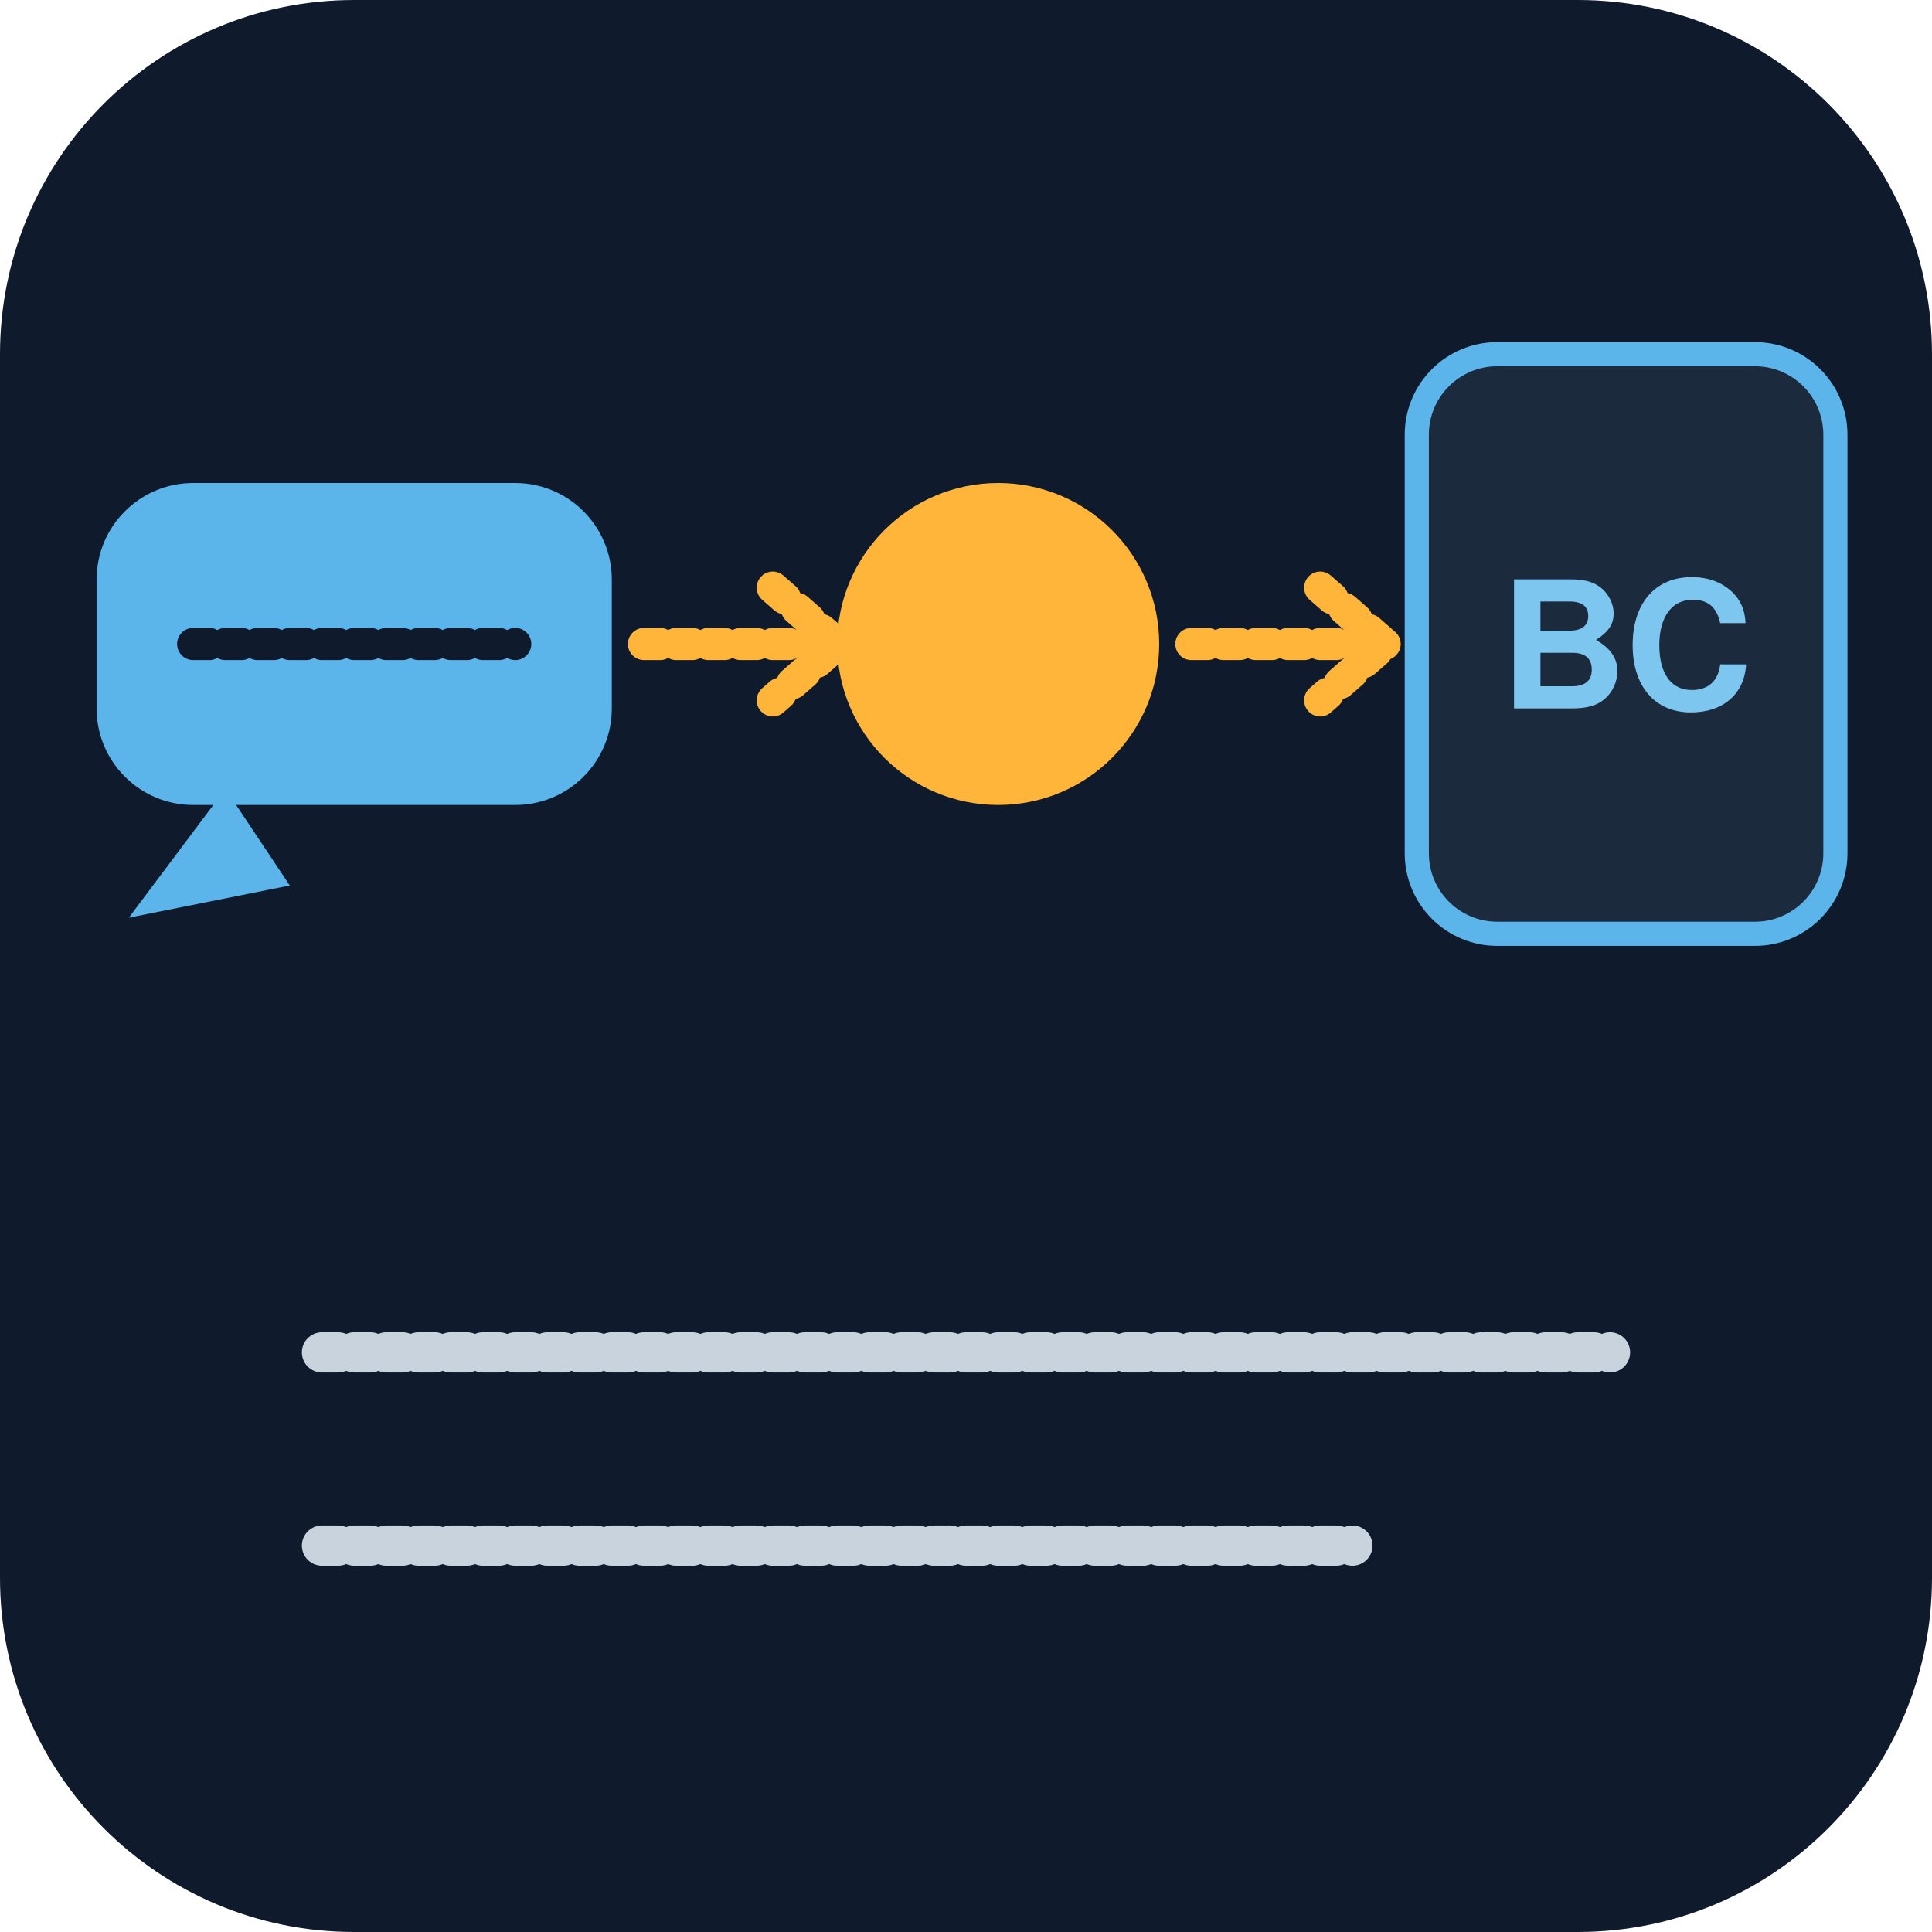
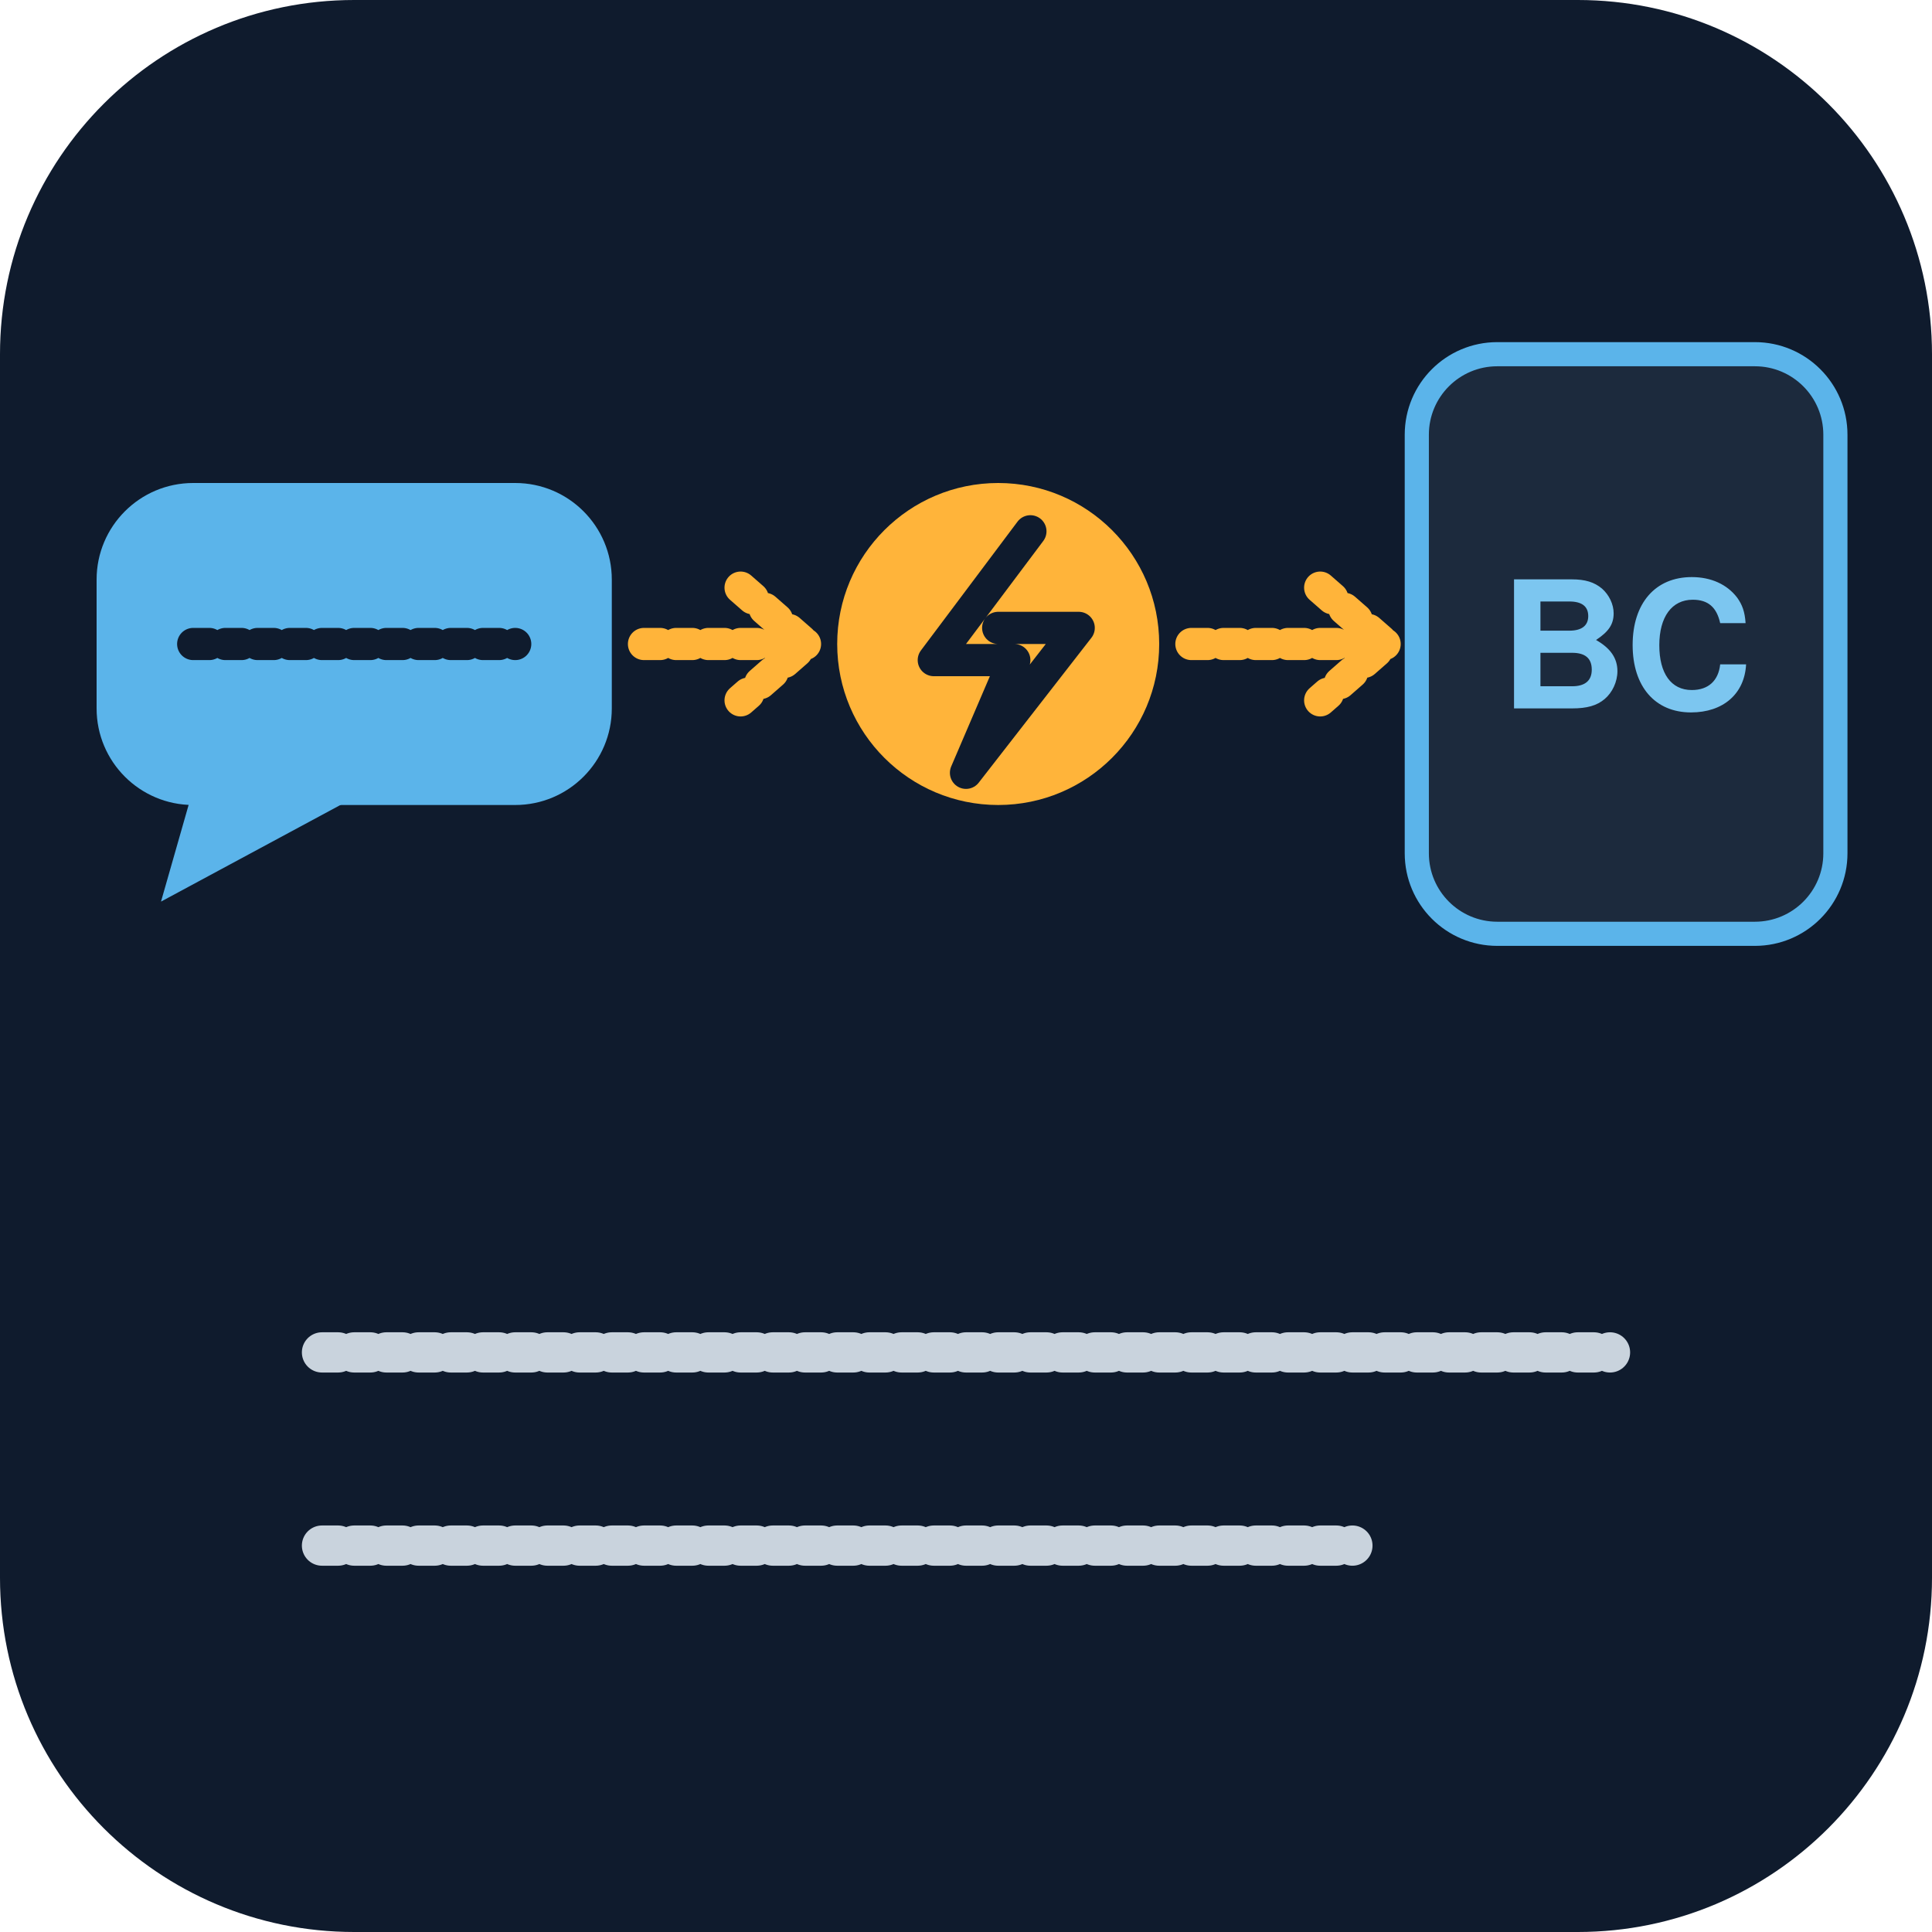
<svg xmlns="http://www.w3.org/2000/svg" viewBox="0 0 120 120" width="120" height="120" role="img">
  <style>@keyframes fade{0%{opacity:0}15.12%,43.21%,100%{opacity:1}}
@keyframes dr{0%{stroke-dashoffset:1}25.93%,43.21%,100%{stroke-dashoffset:0}}
@keyframes pop{0%{opacity:0;transform:scale(.3)}15.12%,43.21%,100%{opacity:1;transform:scale(1)}}
.f{animation:fade 8.1s ease-out both infinite alternate}
.d{stroke-dasharray:1;animation:dr 8.1s ease-out both infinite alternate}
.p{transform-box:fill-box;transform-origin:center;animation:pop 8.1s ease-out both infinite alternate}
@media (prefers-reduced-motion: reduce){*{animation:none!important}}</style>
  <rect width="120" height="120" rx="22" fill="#0f1b2d" />
  <g class="p" style="animation-delay:0s">
    <g>
      <rect x="6" y="30" width="32" height="20" rx="6" fill="#5bb4ea" />
-       <path d="M14,49 l-6,8 l10,-2 z" fill="#5bb4ea" />
+       <path d="M12,49 L23,49 L10,56 z" fill="#5bb4ea" />
    </g>
  </g>
  <path class="d" style="animation-delay:0.4s" pathLength="1" d="M12,40 H32" stroke="#0f1b2d" stroke-width="2" stroke-linecap="round" stroke-linejoin="round" fill="none" />
-   <path class="d" style="animation-delay:1.0s" pathLength="1" d="M40,40 H52 M48,36.5 L52,40 L48,43.5" stroke="#ffb43a" stroke-width="2" stroke-linecap="round" stroke-linejoin="round" fill="none" />
+   <path class="d" style="animation-delay:1.0s" pathLength="1" d="M40,40 H50 M46,36.5 L50,40 L46,43.5" stroke="#ffb43a" stroke-width="2" stroke-linecap="round" stroke-linejoin="round" fill="none" />
  <g class="p" style="animation-delay:1.5s">
    <g>
      <circle cx="62" cy="40" r="10" fill="#ffb43a" />
-       <path d="M64,33 L58,41 H63 L60,48 L67,39 H62" stroke="#0f1b2d" stroke-width="0" stroke-linecap="round" stroke-linejoin="round" fill="none" />
+       <path d="M64,33 L58,41 H63 L60,48 L67,39 H62" stroke="#0f1b2d" stroke-width="2" stroke-linecap="round" stroke-linejoin="round" fill="none" />
    </g>
  </g>
  <path class="d" style="animation-delay:2.2s" pathLength="1" d="M74,40 H86 M82,36.5 L86,40 L82,43.5" stroke="#ffb43a" stroke-width="2" stroke-linecap="round" stroke-linejoin="round" fill="none" />
  <g class="p" style="animation-delay:2.7s">
    <g>
      <rect x="88" y="22" width="26" height="36" rx="5" fill="#1c2a3d" stroke="#5bb4ea" stroke-width="1.5" />
      <text x="101.0" y="44.0" text-anchor="middle" font-size="11" fill="#7cc6f0" font-family="-apple-system,Helvetica,Arial,sans-serif" font-weight="600">BC</text>
    </g>
  </g>
  <path class="d" style="animation-delay:3.1s" pathLength="1" d="M20,84 H100 M20,96 H84" stroke="#c9d3dd" stroke-width="2.5" stroke-linecap="round" stroke-linejoin="round" fill="none" />
</svg>
